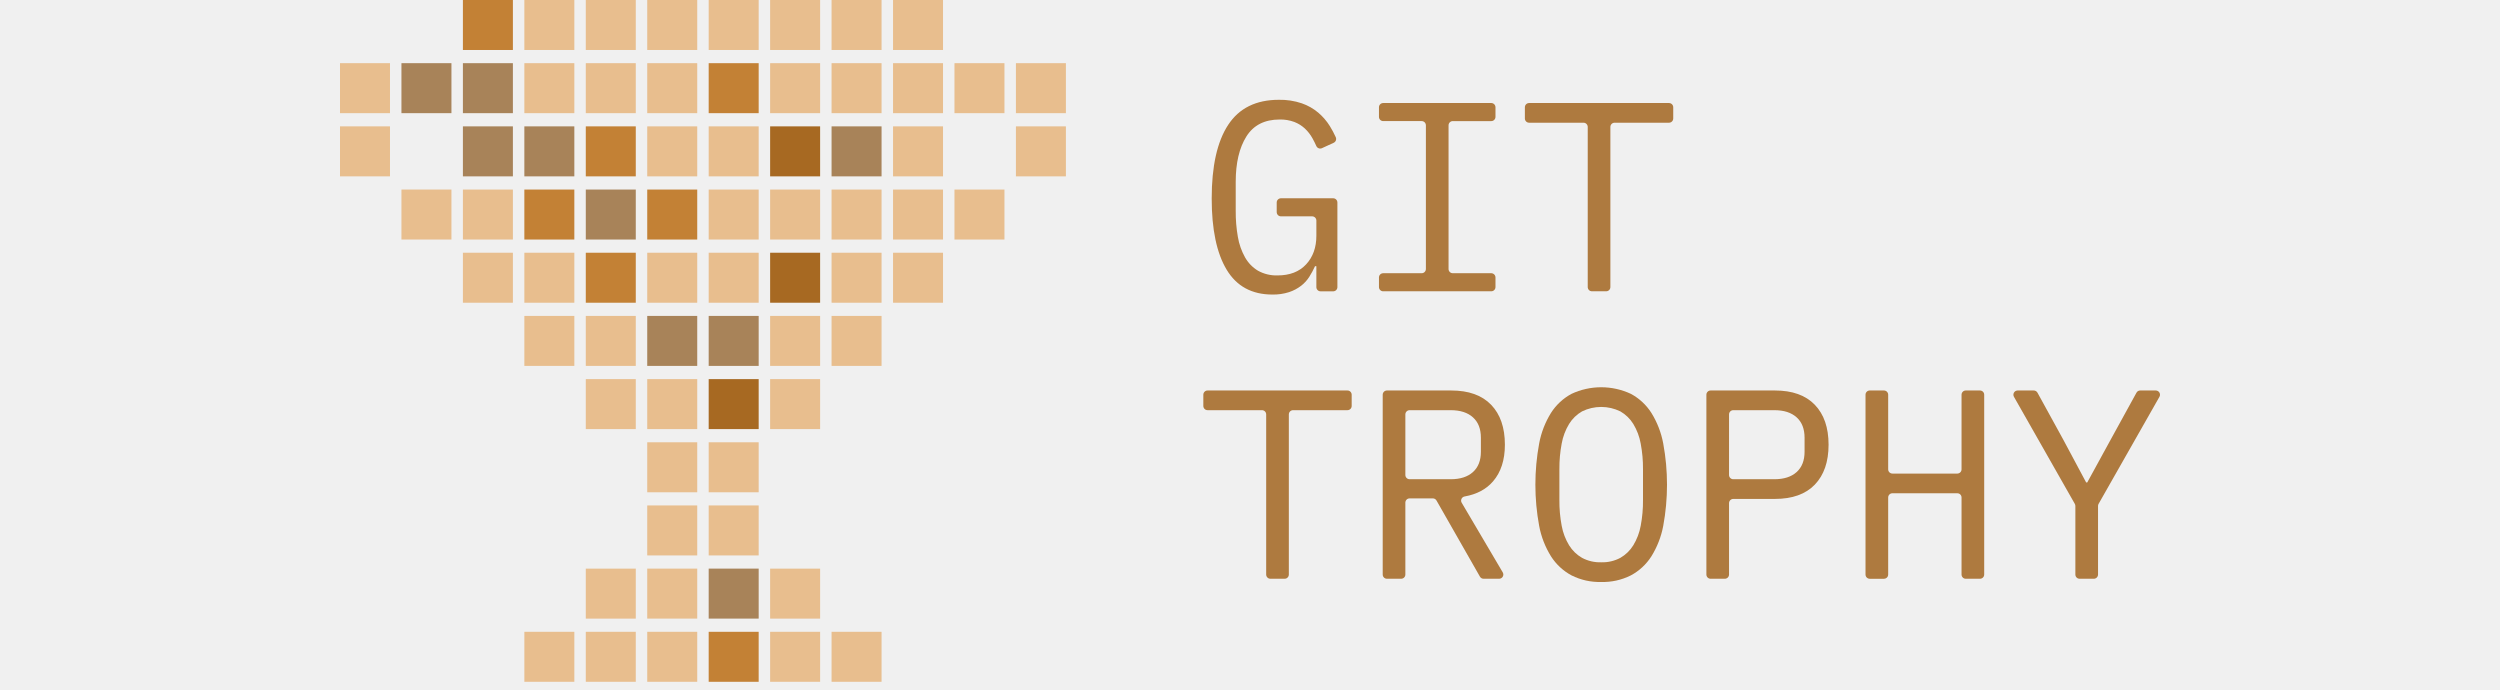
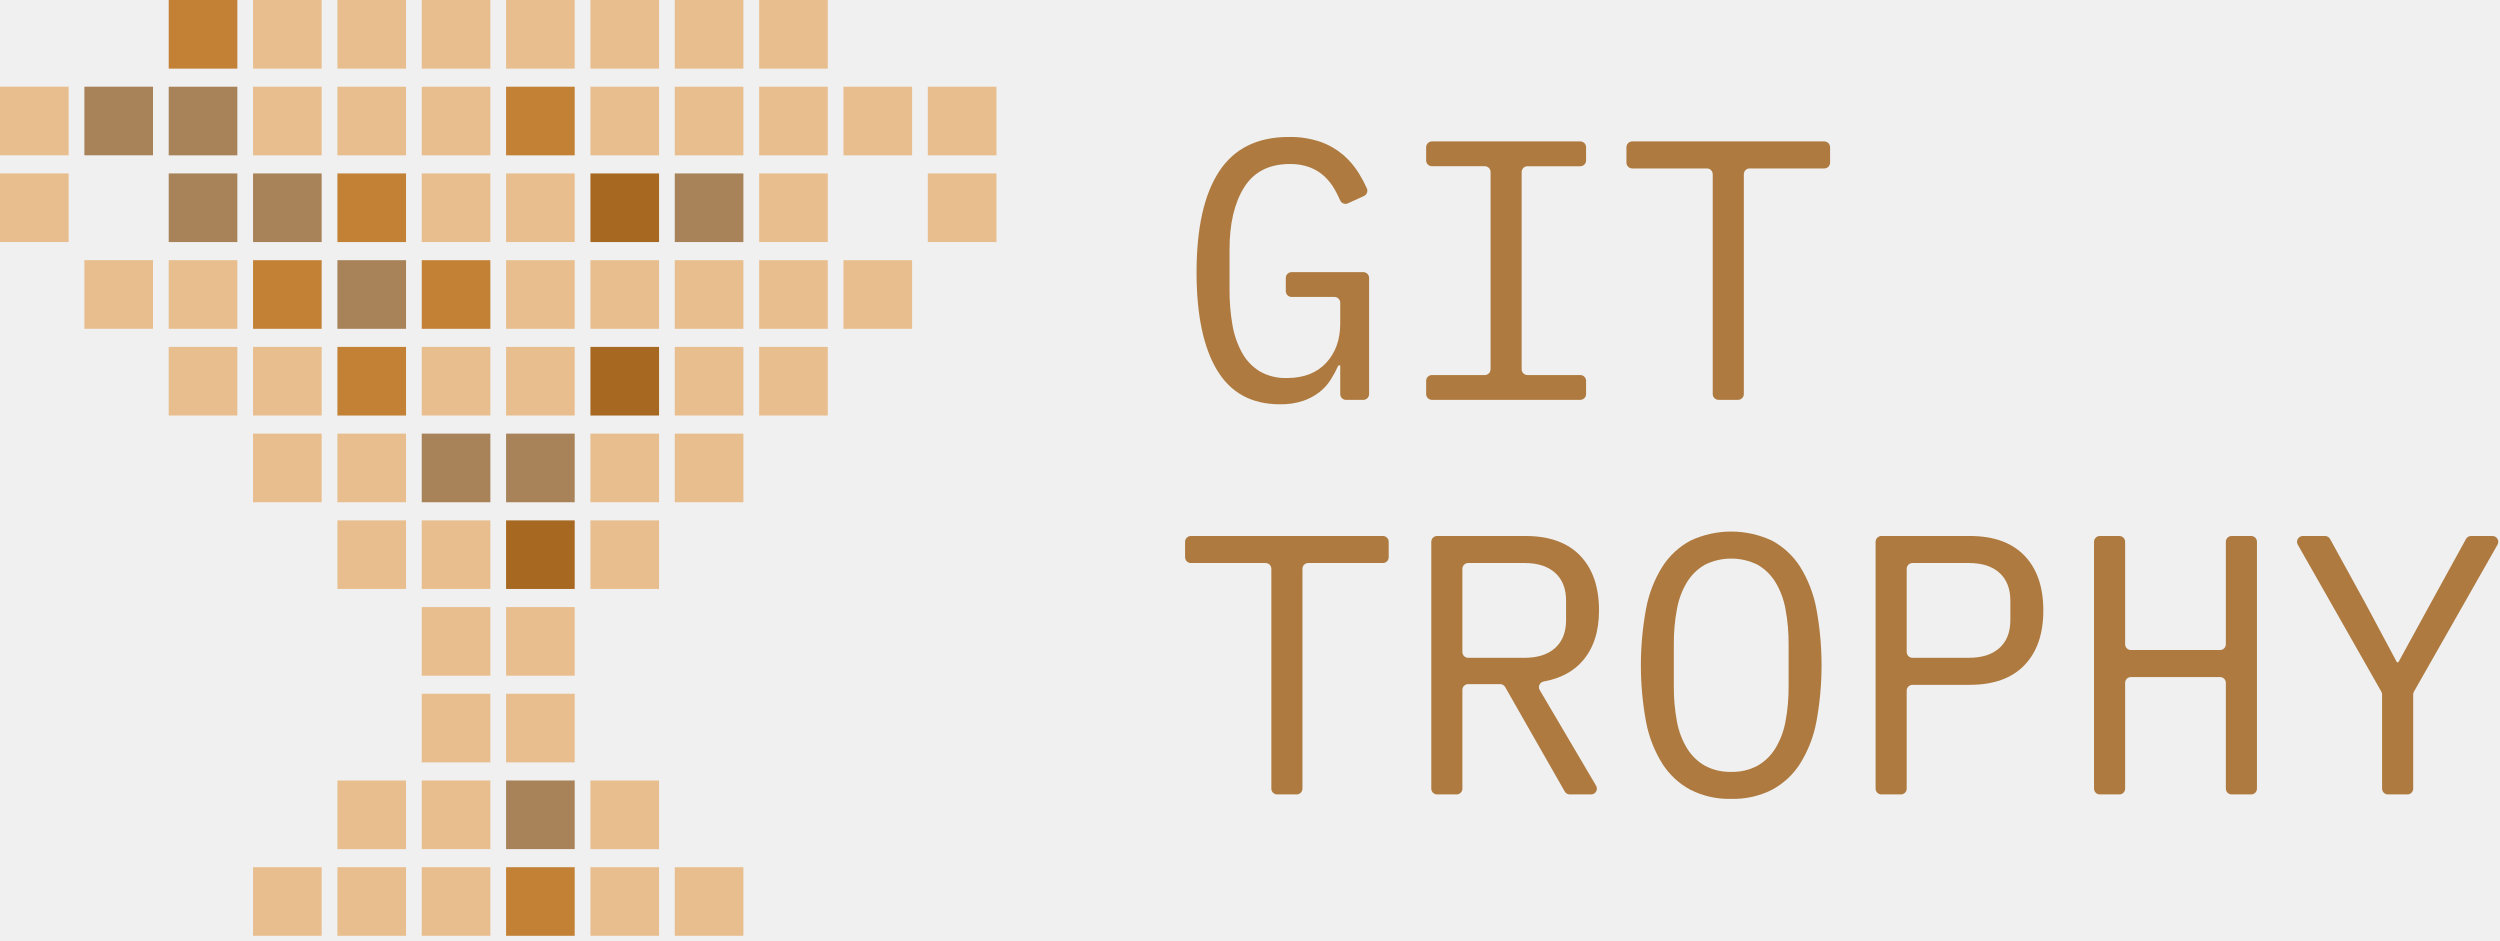
- <svg xmlns="http://www.w3.org/2000/svg" width="250" height="69" viewBox="0 0 250 69" fill="none">
-   <g clip-path="url(#clip0_1007_834)">
-     <path d="M57.434 25.273H52.435V30.273H57.434V25.273Z" fill="#E8BE8E" />
-     <path d="M57.434 31.592H52.435V36.591H57.434V31.592Z" fill="#E8BE8E" />
-     <path d="M63.578 25.273H58.579V30.273H63.578V25.273Z" fill="#C38135" />
-     <path d="M69.723 25.273H64.724V30.273H69.723V25.273Z" fill="#E8BE8E" />
-     <path d="M75.867 25.273H70.868V30.273H75.867V25.273Z" fill="#E8BE8E" />
-     <path d="M82.012 25.273H77.013V30.273H82.012V25.273Z" fill="#A76922" />
-     <path d="M88.156 25.273H83.157V30.273H88.156V25.273Z" fill="#E8BE8E" />
-     <path d="M88.156 31.592H83.157V36.591H88.156V31.592Z" fill="#E8BE8E" />
-     <path d="M57.434 18.955H52.435V23.954H57.434V18.955Z" fill="#C38135" />
-     <path d="M63.578 18.955H58.579V23.954H63.578V18.955Z" fill="#A88359" />
-     <path d="M69.723 18.955H64.724V23.954H69.723V18.955Z" fill="#C38135" />
-     <path d="M75.867 18.955H70.868V23.954H75.867V18.955Z" fill="#E8BE8E" />
-     <path d="M82.012 18.955H77.013V23.954H82.012V18.955Z" fill="#E8BE8E" />
-     <path d="M88.156 18.955H83.157V23.954H88.156V18.955Z" fill="#E8BE8E" />
-     <path d="M57.434 12.637H52.435V17.636H57.434V12.637Z" fill="#A88359" />
-     <path d="M63.578 12.637H58.579V17.636H63.578V12.637Z" fill="#C38135" />
-     <path d="M69.723 12.637H64.724V17.636H69.723V12.637Z" fill="#E8BE8E" />
-     <path d="M75.867 12.637H70.868V17.636H75.867V12.637Z" fill="#E8BE8E" />
-     <path d="M82.012 12.637H77.013V17.636H82.012V12.637Z" fill="#A76922" />
-     <path d="M88.156 12.637H83.157V17.636H88.156V12.637Z" fill="#A88359" />
-     <path d="M57.434 6.318H52.435V11.317H57.434V6.318Z" fill="#E8BE8E" />
-     <path d="M51.289 25.273H46.29V30.273H51.289V25.273Z" fill="#E8BE8E" />
-     <path d="M51.289 18.955H46.29V23.954H51.289V18.955Z" fill="#E8BE8E" />
-     <path d="M51.289 12.637H46.29V17.636H51.289V12.637Z" fill="#A88359" />
-     <path d="M51.289 6.318H46.29V11.317H51.289V6.318Z" fill="#A88359" />
-     <path d="M94.302 25.273H89.303V30.273H94.302V25.273Z" fill="#E8BE8E" />
-     <path d="M94.302 18.955H89.303V23.954H94.302V18.955Z" fill="#E8BE8E" />
-     <path d="M94.302 12.637H89.303V17.636H94.302V12.637Z" fill="#E8BE8E" />
-     <path d="M94.302 6.318H89.303V11.317H94.302V6.318Z" fill="#E8BE8E" />
-     <path d="M100.446 18.955H95.447V23.954H100.446V18.955Z" fill="#E8BE8E" />
-     <path d="M100.446 6.318H95.447V11.317H100.446V6.318Z" fill="#E8BE8E" />
-     <path d="M106.591 12.637H101.592V17.636H106.591V12.637Z" fill="#E8BE8E" />
-     <path d="M106.591 6.318H101.592V11.317H106.591V6.318Z" fill="#E8BE8E" />
-     <path d="M40.145 11.316H45.145V6.317L40.145 6.317V11.316Z" fill="#A88359" />
-     <path d="M40.145 23.953H45.145V18.954H40.145V23.953Z" fill="#E8BE8E" />
-     <path d="M34 11.316H38.999V6.317L34 6.317V11.316Z" fill="#E8BE8E" />
-     <path d="M34 17.635H38.999V12.636H34V17.635Z" fill="#E8BE8E" />
-     <path d="M63.578 6.318H58.579V11.317H63.578V6.318Z" fill="#E8BE8E" />
-     <path d="M69.723 6.318H64.724V11.317H69.723V6.318Z" fill="#E8BE8E" />
-     <path d="M75.867 6.318H70.868V11.317H75.867V6.318Z" fill="#C38135" />
-     <path d="M82.012 6.318H77.013V11.317H82.012V6.318Z" fill="#E8BE8E" />
-     <path d="M88.156 6.318H83.157V11.317H88.156V6.318Z" fill="#E8BE8E" />
-     <path d="M57.434 0H52.435V4.999H57.434V0Z" fill="#E8BE8E" />
-     <path d="M51.289 0H46.29V4.999H51.289V0Z" fill="#C38135" />
-     <path d="M94.302 0H89.303V4.999H94.302V0Z" fill="#E8BE8E" />
-     <path d="M63.578 0H58.579V4.999H63.578V0Z" fill="#E8BE8E" />
-     <path d="M69.723 0H64.724V4.999H69.723V0Z" fill="#E8BE8E" />
-     <path d="M75.867 0H70.868V4.999H75.867V0Z" fill="#E8BE8E" />
-     <path d="M82.012 0H77.013V4.999H82.012V0Z" fill="#E8BE8E" />
-     <path d="M88.156 0H83.157V4.999H88.156V0Z" fill="#E8BE8E" />
-     <path d="M63.578 31.592H58.579V36.591H63.578V31.592Z" fill="#E8BE8E" />
-     <path d="M69.723 31.592H64.724V36.591H69.723V31.592Z" fill="#A88359" />
-     <path d="M75.867 31.592H70.868V36.591H75.867V31.592Z" fill="#A88359" />
-     <path d="M82.012 31.592H77.013V36.591H82.012V31.592Z" fill="#E8BE8E" />
-     <path d="M63.578 37.91H58.579V42.909H63.578V37.91Z" fill="#E8BE8E" />
-     <path d="M69.723 37.91H64.724V42.909H69.723V37.91Z" fill="#E8BE8E" />
-     <path d="M75.867 37.91H70.868V42.909H75.867V37.91Z" fill="#A76922" />
-     <path d="M69.723 44.228H64.724V49.228H69.723V44.228Z" fill="#E8BE8E" />
-     <path d="M75.867 44.228H70.868V49.228H75.867V44.228Z" fill="#E8BE8E" />
-     <path d="M69.723 50.543H64.724V55.542H69.723V50.543Z" fill="#E8BE8E" />
-     <path d="M75.867 50.543H70.868V55.542H75.867V50.543Z" fill="#E8BE8E" />
-     <path d="M63.578 56.863H58.579V61.862H63.578V56.863Z" fill="#E8BE8E" />
-     <path d="M82.012 56.863H77.013V61.862H82.012V56.863Z" fill="#E8BE8E" />
-     <path d="M69.723 56.861H64.724V61.86H69.723V56.861Z" fill="#E8BE8E" />
-     <path d="M75.867 56.861H70.868V61.86H75.867V56.861Z" fill="#A88359" />
-     <path d="M63.578 63.18H58.579V68.179H63.578V63.18Z" fill="#E8BE8E" />
-     <path d="M57.434 63.18H52.435V68.179H57.434V63.18Z" fill="#E8BE8E" />
-     <path d="M82.012 63.18H77.013V68.179H82.012V63.18Z" fill="#E8BE8E" />
-     <path d="M88.156 63.18H83.157V68.179H88.156V63.18Z" fill="#E8BE8E" />
-     <path d="M69.723 63.178H64.724V68.177H69.723V63.178Z" fill="#E8BE8E" />
-     <path d="M75.867 63.178H70.868V68.177H75.867V63.178Z" fill="#C38135" />
-     <path d="M82.012 37.91H77.013V42.909H82.012V37.91Z" fill="#E8BE8E" />
-     <path d="M131.636 26.622H131.5C131.337 26.986 131.147 27.337 130.934 27.674C130.714 28.021 130.436 28.327 130.111 28.578C129.749 28.855 129.343 29.069 128.911 29.212C128.371 29.385 127.806 29.467 127.239 29.455C125.189 29.455 123.665 28.628 122.667 26.973C121.669 25.319 121.17 22.945 121.17 19.852C121.17 16.615 121.718 14.161 122.816 12.488C123.913 10.816 125.603 9.98 127.887 9.98C128.665 9.964 129.441 10.082 130.179 10.331C130.785 10.541 131.348 10.861 131.838 11.275C132.286 11.659 132.673 12.109 132.985 12.611C133.205 12.966 133.403 13.336 133.575 13.718C133.622 13.82 133.626 13.937 133.587 14.042C133.548 14.147 133.468 14.233 133.366 14.28L132.194 14.817C132.144 14.84 132.089 14.853 132.033 14.855C131.978 14.857 131.922 14.848 131.87 14.828C131.818 14.808 131.77 14.778 131.73 14.74C131.689 14.702 131.657 14.656 131.634 14.605C131.514 14.335 131.385 14.075 131.245 13.825C131.044 13.465 130.79 13.137 130.49 12.854C130.18 12.568 129.819 12.343 129.425 12.193C128.959 12.022 128.465 11.94 127.968 11.951C126.458 11.951 125.348 12.517 124.637 13.65C123.927 14.783 123.572 16.293 123.572 18.181V21.095C123.565 21.967 123.637 22.838 123.788 23.697C123.908 24.412 124.15 25.101 124.503 25.734C124.811 26.284 125.257 26.745 125.797 27.07C126.394 27.401 127.07 27.564 127.753 27.542C128.976 27.542 129.929 27.173 130.612 26.436C131.295 25.699 131.637 24.745 131.637 23.577V22.057C131.637 21.945 131.592 21.838 131.513 21.758C131.434 21.679 131.327 21.635 131.215 21.635H128.094C127.982 21.635 127.874 21.59 127.795 21.511C127.716 21.432 127.671 21.324 127.671 21.212V20.25C127.671 20.138 127.716 20.03 127.795 19.951C127.874 19.872 127.982 19.828 128.094 19.828H133.318C133.43 19.828 133.537 19.872 133.616 19.951C133.695 20.03 133.74 20.138 133.74 20.25V28.711C133.74 28.766 133.729 28.821 133.708 28.872C133.687 28.924 133.656 28.97 133.616 29.01C133.577 29.049 133.531 29.08 133.479 29.101C133.428 29.122 133.373 29.133 133.318 29.133H132.059C131.947 29.133 131.839 29.089 131.76 29.01C131.681 28.93 131.636 28.823 131.636 28.711L131.636 26.622Z" fill="#AE7A3F" />
-     <path d="M137.896 28.707V27.745C137.896 27.633 137.94 27.525 138.019 27.446C138.098 27.367 138.206 27.322 138.318 27.322H142.166C142.222 27.322 142.277 27.311 142.328 27.29C142.379 27.269 142.426 27.238 142.465 27.198C142.504 27.159 142.536 27.113 142.557 27.061C142.578 27.01 142.589 26.955 142.589 26.899V12.532C142.589 12.42 142.544 12.312 142.465 12.233C142.386 12.154 142.278 12.109 142.166 12.109H138.319C138.207 12.109 138.099 12.065 138.02 11.986C137.941 11.906 137.896 11.799 137.896 11.687V10.725C137.896 10.613 137.941 10.506 138.02 10.427C138.099 10.347 138.207 10.303 138.319 10.303H149.126C149.238 10.303 149.345 10.347 149.424 10.427C149.504 10.506 149.548 10.613 149.548 10.725V11.688C149.548 11.8 149.504 11.907 149.424 11.986C149.345 12.066 149.238 12.11 149.126 12.11H145.277C145.221 12.11 145.167 12.121 145.115 12.142C145.064 12.164 145.017 12.195 144.978 12.234C144.939 12.273 144.908 12.32 144.887 12.371C144.865 12.422 144.855 12.477 144.855 12.533V26.899C144.854 26.955 144.865 27.01 144.887 27.061C144.908 27.113 144.939 27.159 144.978 27.198C145.017 27.238 145.064 27.269 145.115 27.29C145.167 27.311 145.221 27.322 145.277 27.322H149.125C149.237 27.322 149.345 27.367 149.424 27.446C149.503 27.525 149.548 27.633 149.548 27.745V28.707C149.548 28.762 149.537 28.817 149.516 28.869C149.495 28.92 149.463 28.966 149.424 29.006C149.385 29.045 149.338 29.076 149.287 29.097C149.236 29.118 149.181 29.129 149.125 29.129H138.319C138.263 29.13 138.208 29.119 138.157 29.097C138.105 29.076 138.059 29.045 138.019 29.006C137.98 28.966 137.949 28.92 137.928 28.869C137.906 28.817 137.895 28.762 137.896 28.707Z" fill="#AE7A3F" />
-     <path d="M161.038 12.694V28.707C161.038 28.819 160.994 28.926 160.915 29.006C160.835 29.085 160.728 29.129 160.616 29.129H159.195C159.14 29.129 159.085 29.118 159.033 29.097C158.982 29.076 158.936 29.045 158.896 29.006C158.857 28.966 158.826 28.92 158.805 28.869C158.784 28.817 158.773 28.762 158.773 28.707V12.694C158.773 12.581 158.728 12.474 158.649 12.395C158.57 12.316 158.462 12.271 158.35 12.271H152.91C152.798 12.271 152.69 12.226 152.611 12.147C152.532 12.068 152.487 11.961 152.487 11.848V10.725C152.487 10.613 152.532 10.506 152.611 10.427C152.69 10.347 152.798 10.303 152.91 10.303H166.9C166.955 10.303 167.01 10.314 167.062 10.335C167.113 10.356 167.16 10.387 167.199 10.426C167.238 10.466 167.269 10.512 167.29 10.563C167.312 10.615 167.323 10.67 167.323 10.725V11.848C167.323 11.904 167.312 11.959 167.29 12.01C167.269 12.061 167.238 12.108 167.199 12.147C167.16 12.186 167.113 12.217 167.062 12.239C167.01 12.26 166.955 12.271 166.9 12.271H161.459C161.348 12.271 161.24 12.316 161.161 12.395C161.083 12.474 161.038 12.582 161.038 12.694Z" fill="#AE7A3F" />
-     <path d="M128.884 41.44V57.454C128.884 57.509 128.873 57.564 128.852 57.615C128.831 57.667 128.8 57.713 128.76 57.752C128.721 57.792 128.675 57.823 128.623 57.844C128.572 57.865 128.517 57.876 128.462 57.876H127.041C126.929 57.876 126.821 57.832 126.742 57.752C126.663 57.673 126.618 57.566 126.618 57.454V41.44C126.618 41.328 126.574 41.221 126.495 41.142C126.415 41.062 126.308 41.018 126.196 41.018H120.755C120.643 41.018 120.536 40.973 120.457 40.894C120.378 40.815 120.333 40.707 120.333 40.595V39.471C120.333 39.359 120.378 39.252 120.457 39.173C120.536 39.093 120.643 39.049 120.755 39.049H134.746C134.858 39.049 134.965 39.093 135.044 39.173C135.124 39.252 135.168 39.359 135.168 39.471V40.595C135.168 40.707 135.124 40.815 135.044 40.894C134.965 40.973 134.858 41.018 134.746 41.018H129.305C129.193 41.018 129.086 41.063 129.007 41.142C128.928 41.221 128.884 41.328 128.884 41.44Z" fill="#AE7A3F" />
-     <path d="M140.114 57.876H138.693C138.581 57.876 138.474 57.832 138.394 57.752C138.315 57.673 138.271 57.566 138.271 57.454V39.471C138.271 39.416 138.281 39.361 138.303 39.31C138.324 39.258 138.355 39.212 138.394 39.172C138.434 39.133 138.48 39.102 138.531 39.081C138.583 39.06 138.638 39.049 138.693 39.049H145.121C146.865 39.049 148.196 39.525 149.113 40.478C150.031 41.431 150.489 42.762 150.489 44.471C150.489 45.999 150.093 47.222 149.302 48.139C148.621 48.928 147.675 49.431 146.462 49.647C146.395 49.658 146.332 49.685 146.278 49.726C146.224 49.767 146.18 49.82 146.151 49.882C146.122 49.943 146.109 50.011 146.111 50.078C146.114 50.146 146.134 50.212 146.168 50.271L150.275 57.239C150.313 57.303 150.333 57.376 150.334 57.451C150.334 57.525 150.315 57.599 150.278 57.663C150.241 57.728 150.188 57.782 150.123 57.819C150.059 57.856 149.986 57.876 149.911 57.876H148.361C148.286 57.876 148.213 57.857 148.148 57.819C148.083 57.782 148.03 57.728 147.993 57.663L143.65 50.052C143.613 49.987 143.56 49.933 143.496 49.896C143.431 49.858 143.358 49.839 143.284 49.839H140.959C140.904 49.839 140.849 49.849 140.797 49.871C140.746 49.892 140.699 49.923 140.66 49.962C140.621 50.002 140.59 50.048 140.569 50.099C140.547 50.151 140.536 50.206 140.536 50.261V57.454C140.536 57.566 140.492 57.673 140.413 57.753C140.333 57.832 140.226 57.876 140.114 57.876ZM145.068 47.923C146.021 47.923 146.763 47.685 147.293 47.208C147.824 46.732 148.089 46.053 148.089 45.172V43.769C148.089 42.888 147.824 42.209 147.293 41.733C146.763 41.256 146.021 41.018 145.068 41.018H140.959C140.904 41.018 140.849 41.029 140.797 41.05C140.746 41.071 140.699 41.102 140.66 41.142C140.621 41.181 140.59 41.227 140.569 41.279C140.547 41.33 140.536 41.385 140.536 41.44V47.5C140.536 47.612 140.581 47.72 140.66 47.799C140.739 47.879 140.847 47.923 140.959 47.923H145.068Z" fill="#AE7A3F" />
-     <path d="M160.12 58.199C159.091 58.227 158.072 58 157.152 57.538C156.317 57.091 155.612 56.436 155.102 55.637C154.521 54.703 154.118 53.67 153.916 52.589C153.412 49.865 153.412 47.072 153.916 44.349C154.117 43.263 154.519 42.225 155.102 41.287C155.612 40.488 156.317 39.833 157.152 39.385C158.081 38.95 159.094 38.725 160.12 38.725C161.145 38.725 162.158 38.95 163.087 39.385C163.922 39.833 164.627 40.488 165.137 41.287C165.719 42.225 166.122 43.263 166.323 44.349C166.827 47.072 166.827 49.865 166.323 52.589C166.12 53.67 165.718 54.703 165.137 55.637C164.627 56.436 163.922 57.091 163.087 57.538C162.167 58 161.148 58.227 160.12 58.199ZM160.12 56.23C160.786 56.251 161.446 56.098 162.035 55.785C162.564 55.481 163.009 55.05 163.329 54.531C163.694 53.93 163.946 53.267 164.071 52.575C164.232 51.726 164.308 50.864 164.3 50V46.925C164.307 46.065 164.23 45.207 164.071 44.362C163.947 43.666 163.696 42.998 163.329 42.393C163.009 41.874 162.564 41.443 162.035 41.139C161.439 40.846 160.783 40.694 160.119 40.694C159.455 40.694 158.8 40.846 158.204 41.139C157.675 41.443 157.23 41.874 156.91 42.393C156.543 42.998 156.291 43.666 156.168 44.362C156.008 45.207 155.932 46.065 155.939 46.925V50C155.931 50.863 156.007 51.726 156.168 52.575C156.293 53.267 156.544 53.929 156.91 54.53C157.23 55.049 157.675 55.48 158.204 55.784C158.793 56.098 159.453 56.251 160.12 56.23V56.23Z" fill="#AE7A3F" />
-     <path d="M170.639 57.454V39.471C170.639 39.359 170.683 39.252 170.762 39.173C170.842 39.093 170.949 39.049 171.061 39.049H177.489C179.233 39.049 180.564 39.525 181.481 40.478C182.399 41.431 182.857 42.762 182.857 44.471C182.857 46.179 182.398 47.51 181.481 48.463C180.564 49.416 179.233 49.892 177.489 49.892H173.326C173.214 49.892 173.107 49.937 173.028 50.016C172.948 50.095 172.904 50.203 172.904 50.315V57.454C172.904 57.566 172.859 57.673 172.78 57.752C172.701 57.832 172.593 57.876 172.481 57.876H171.061C170.949 57.876 170.841 57.831 170.762 57.752C170.683 57.673 170.639 57.566 170.639 57.454ZM172.904 47.5C172.904 47.556 172.915 47.611 172.936 47.662C172.957 47.713 172.988 47.76 173.028 47.799C173.067 47.839 173.113 47.87 173.165 47.891C173.216 47.912 173.271 47.923 173.326 47.923H177.435C178.388 47.923 179.13 47.685 179.661 47.208C180.191 46.732 180.457 46.053 180.457 45.172V43.769C180.457 42.888 180.191 42.209 179.661 41.733C179.13 41.256 178.389 41.018 177.435 41.018H173.327C173.215 41.018 173.107 41.062 173.028 41.142C172.949 41.221 172.905 41.328 172.905 41.44L172.904 47.5Z" fill="#AE7A3F" />
-     <path d="M195.732 49.326H189.24C189.128 49.326 189.021 49.37 188.941 49.45C188.862 49.529 188.818 49.636 188.818 49.748V57.454C188.818 57.566 188.773 57.674 188.694 57.753C188.615 57.832 188.507 57.877 188.395 57.877H186.974C186.919 57.877 186.864 57.866 186.813 57.844C186.761 57.823 186.715 57.792 186.675 57.753C186.636 57.714 186.605 57.667 186.584 57.616C186.563 57.564 186.552 57.51 186.552 57.454V39.471C186.552 39.359 186.596 39.252 186.675 39.173C186.755 39.093 186.862 39.049 186.974 39.049H188.395C188.45 39.049 188.505 39.06 188.557 39.081C188.608 39.102 188.655 39.133 188.694 39.172C188.733 39.212 188.764 39.258 188.785 39.31C188.807 39.361 188.818 39.416 188.818 39.471V46.934C188.818 47.046 188.862 47.154 188.941 47.233C189.021 47.312 189.128 47.357 189.24 47.357H195.732C195.844 47.357 195.951 47.312 196.03 47.233C196.11 47.154 196.154 47.046 196.154 46.934V39.471C196.154 39.359 196.199 39.252 196.278 39.173C196.357 39.093 196.465 39.049 196.577 39.049H197.997C198.109 39.049 198.217 39.093 198.296 39.173C198.375 39.252 198.42 39.359 198.42 39.471V57.454C198.42 57.509 198.409 57.564 198.388 57.615C198.366 57.667 198.335 57.713 198.296 57.752C198.257 57.792 198.21 57.823 198.159 57.844C198.108 57.865 198.053 57.876 197.997 57.876H196.577C196.521 57.876 196.466 57.865 196.415 57.844C196.364 57.823 196.317 57.792 196.278 57.752C196.239 57.713 196.208 57.667 196.186 57.615C196.165 57.564 196.154 57.509 196.154 57.454V49.748C196.154 49.636 196.11 49.529 196.03 49.449C195.951 49.37 195.844 49.326 195.732 49.326Z" fill="#AE7A3F" />
-     <path d="M207.537 57.454V50.597C207.537 50.524 207.518 50.452 207.482 50.388L201.395 39.68C201.358 39.616 201.339 39.543 201.34 39.469C201.34 39.395 201.36 39.323 201.397 39.259C201.435 39.195 201.488 39.142 201.552 39.105C201.616 39.068 201.689 39.049 201.763 39.049H203.376C203.452 39.049 203.526 39.069 203.591 39.108C203.656 39.146 203.71 39.202 203.747 39.268L206.323 43.958L208.616 48.247H208.724L211.071 43.958L213.648 39.268C213.684 39.202 213.738 39.146 213.803 39.108C213.868 39.069 213.942 39.049 214.018 39.049H215.577C215.651 39.049 215.724 39.068 215.788 39.105C215.852 39.142 215.906 39.195 215.943 39.259C215.98 39.323 216 39.395 216 39.469C216.001 39.543 215.982 39.616 215.945 39.68L209.858 50.388C209.822 50.452 209.803 50.524 209.803 50.597V57.454C209.803 57.509 209.792 57.564 209.77 57.615C209.749 57.667 209.718 57.713 209.679 57.752C209.64 57.792 209.593 57.823 209.542 57.844C209.491 57.865 209.436 57.876 209.38 57.876H207.96C207.905 57.876 207.85 57.865 207.798 57.844C207.747 57.823 207.7 57.792 207.661 57.753C207.622 57.714 207.59 57.667 207.569 57.616C207.548 57.564 207.537 57.509 207.537 57.454Z" fill="#AE7A3F" />
+ <svg xmlns="http://www.w3.org/2000/svg" width="109" height="41" viewBox="0 0 109 41" fill="none">
+   <g clip-path="url(#clip0_1095_1858)">
+     <path d="M14.025 15.125H11.033V18.117H14.025V15.125Z" fill="#E8BE8E" />
+     <path d="M14.025 18.906H11.033V21.898H14.025V18.906Z" fill="#E8BE8E" />
+     <path d="M17.703 15.125H14.711V18.117H17.703V15.125Z" fill="#C38135" />
+     <path d="M21.38 15.125H18.388V18.117H21.38V15.125Z" fill="#E8BE8E" />
+     <path d="M25.057 15.125H22.065V18.117H25.057V15.125Z" fill="#E8BE8E" />
+     <path d="M28.735 15.125H25.743V18.117H28.735V15.125Z" fill="#A76922" />
+     <path d="M32.412 15.125H29.42V18.117H32.412V15.125Z" fill="#E8BE8E" />
+     <path d="M32.412 18.906H29.42V21.898H32.412V18.906Z" fill="#E8BE8E" />
+     <path d="M14.025 11.344H11.033V14.336H14.025V11.344Z" fill="#C38135" />
+     <path d="M17.703 11.344H14.711V14.336H17.703V11.344Z" fill="#A88359" />
+     <path d="M21.38 11.344H18.388V14.336H21.38V11.344Z" fill="#C38135" />
+     <path d="M25.057 11.344H22.065V14.336H25.057V11.344Z" fill="#E8BE8E" />
+     <path d="M28.735 11.344H25.743V14.336H28.735V11.344Z" fill="#E8BE8E" />
+     <path d="M32.412 11.344H29.42V14.336H32.412V11.344Z" fill="#E8BE8E" />
+     <path d="M14.025 7.562H11.033V10.554H14.025V7.562Z" fill="#A88359" />
+     <path d="M17.703 7.562H14.711V10.554H17.703V7.562Z" fill="#C38135" />
+     <path d="M21.38 7.562H18.388V10.554H21.38V7.562Z" fill="#E8BE8E" />
+     <path d="M25.057 7.562H22.065V10.554H25.057V7.562Z" fill="#E8BE8E" />
+     <path d="M28.735 7.562H25.743V10.554H28.735V7.562Z" fill="#A76922" />
+     <path d="M32.412 7.562H29.42V10.554H32.412V7.562Z" fill="#A88359" />
+     <path d="M14.025 3.781H11.033V6.773H14.025V3.781Z" fill="#E8BE8E" />
+     <path d="M10.348 15.125H7.356V18.117H10.348V15.125Z" fill="#E8BE8E" />
+     <path d="M10.348 11.344H7.356V14.336H10.348V11.344Z" fill="#E8BE8E" />
+     <path d="M10.348 7.562H7.356V10.554H10.348V7.562Z" fill="#A88359" />
+     <path d="M10.348 3.781H7.356V6.773H10.348V3.781Z" fill="#A88359" />
+     <path d="M36.09 15.125H33.099V18.117H36.09V15.125Z" fill="#E8BE8E" />
+     <path d="M36.09 11.344H33.099V14.336H36.09V11.344Z" fill="#E8BE8E" />
+     <path d="M36.09 7.562H33.099V10.554H36.09V7.562Z" fill="#E8BE8E" />
+     <path d="M36.09 3.781H33.099V6.773H36.09V3.781Z" fill="#E8BE8E" />
+     <path d="M39.767 11.344H36.775V14.336H39.767V11.344Z" fill="#E8BE8E" />
+     <path d="M39.767 3.781H36.775V6.773H39.767V3.781Z" fill="#E8BE8E" />
+     <path d="M43.445 7.562H40.453V10.554H43.445V7.562Z" fill="#E8BE8E" />
+     <path d="M43.445 3.781H40.453V6.773H43.445V3.781Z" fill="#E8BE8E" />
+     <path d="M3.679 6.771H6.671V3.78L3.679 3.78L3.679 6.771Z" fill="#A88359" />
+     <path d="M3.679 14.334H6.671V11.342H3.679L3.679 14.334Z" fill="#E8BE8E" />
+     <path d="M0 6.771H2.992L2.992 3.78L0 3.78L0 6.771Z" fill="#E8BE8E" />
+     <path d="M0 10.553H2.992L2.992 7.561H0L0 10.553Z" fill="#E8BE8E" />
+     <path d="M17.703 3.781H14.711V6.773H17.703V3.781Z" fill="#E8BE8E" />
+     <path d="M21.38 3.781H18.388V6.773H21.38V3.781Z" fill="#E8BE8E" />
+     <path d="M25.057 3.781H22.065V6.773H25.057V3.781Z" fill="#C38135" />
+     <path d="M28.735 3.781H25.743V6.773H28.735V3.781Z" fill="#E8BE8E" />
+     <path d="M32.412 3.781H29.42V6.773H32.412V3.781Z" fill="#E8BE8E" />
+     <path d="M14.025 0H11.033V2.992H14.025V0Z" fill="#E8BE8E" />
+     <path d="M10.348 0H7.356V2.992H10.348V0Z" fill="#C38135" />
+     <path d="M36.09 0H33.099V2.992H36.09V0Z" fill="#E8BE8E" />
+     <path d="M17.703 0H14.711V2.992H17.703V0Z" fill="#E8BE8E" />
+     <path d="M21.38 0H18.388V2.992H21.38V0Z" fill="#E8BE8E" />
+     <path d="M25.057 0H22.065V2.992H25.057V0Z" fill="#E8BE8E" />
+     <path d="M28.735 0H25.743V2.992H28.735V0Z" fill="#E8BE8E" />
+     <path d="M32.412 0H29.42V2.992H32.412V0Z" fill="#E8BE8E" />
+     <path d="M17.703 18.906H14.711V21.898H17.703V18.906Z" fill="#E8BE8E" />
+     <path d="M21.38 18.906H18.388V21.898H21.38V18.906Z" fill="#A88359" />
+     <path d="M25.057 18.906H22.065V21.898H25.057V18.906Z" fill="#A88359" />
+     <path d="M28.735 18.906H25.743V21.898H28.735V18.906Z" fill="#E8BE8E" />
+     <path d="M17.703 22.688H14.711V25.679H17.703V22.688Z" fill="#E8BE8E" />
+     <path d="M21.38 22.688H18.388V25.679H21.38V22.688Z" fill="#E8BE8E" />
+     <path d="M25.057 22.688H22.065V25.679H25.057V22.688Z" fill="#A76922" />
+     <path d="M21.38 26.469H18.388V29.461H21.38V26.469Z" fill="#E8BE8E" />
+     <path d="M25.057 26.469H22.065V29.461H25.057V26.469Z" fill="#E8BE8E" />
+     <path d="M21.38 30.248H18.388V33.24H21.38V30.248Z" fill="#E8BE8E" />
+     <path d="M25.057 30.248H22.065V33.24H25.057V30.248Z" fill="#E8BE8E" />
+     <path d="M17.703 34.031H14.711V37.023H17.703V34.031Z" fill="#E8BE8E" />
+     <path d="M28.735 34.031H25.743V37.023H28.735V34.031Z" fill="#E8BE8E" />
+     <path d="M21.38 34.029H18.388V37.021H21.38V34.029Z" fill="#E8BE8E" />
+     <path d="M25.057 34.029H22.065V37.021H25.057V34.029Z" fill="#A88359" />
+     <path d="M17.703 37.81H14.711V40.802H17.703V37.81Z" fill="#E8BE8E" />
+     <path d="M14.025 37.81H11.033V40.802H14.025V37.81Z" fill="#E8BE8E" />
+     <path d="M28.735 37.81H25.743V40.802H28.735V37.81Z" fill="#E8BE8E" />
+     <path d="M32.412 37.81H29.42V40.802H32.412V37.81Z" fill="#E8BE8E" />
+     <path d="M21.38 37.81H18.388V40.802H21.38V37.81Z" fill="#E8BE8E" />
+     <path d="M25.057 37.81H22.065V40.802H25.057V37.81Z" fill="#C38135" />
+     <path d="M28.735 22.688H25.743V25.679H28.735V22.688Z" fill="#E8BE8E" />
+     <path d="M58.434 15.932H58.353C58.255 16.149 58.141 16.36 58.014 16.561C57.882 16.769 57.715 16.952 57.521 17.102C57.304 17.268 57.062 17.396 56.803 17.482C56.48 17.585 56.141 17.634 55.802 17.627C54.575 17.627 53.663 17.132 53.066 16.142C52.469 15.152 52.17 13.731 52.17 11.88C52.17 9.943 52.498 8.474 53.155 7.473C53.812 6.472 54.823 5.972 56.19 5.972C56.656 5.962 57.12 6.033 57.562 6.181C57.925 6.307 58.261 6.499 58.555 6.746C58.823 6.976 59.054 7.246 59.241 7.546C59.373 7.759 59.491 7.98 59.594 8.209C59.622 8.27 59.625 8.34 59.601 8.403C59.578 8.466 59.53 8.517 59.469 8.545L58.768 8.866C58.738 8.88 58.705 8.888 58.672 8.889C58.638 8.89 58.605 8.885 58.574 8.873C58.543 8.861 58.514 8.843 58.49 8.821C58.465 8.798 58.446 8.77 58.432 8.74C58.361 8.578 58.283 8.422 58.2 8.273C58.08 8.057 57.927 7.861 57.748 7.692C57.562 7.52 57.346 7.386 57.11 7.296C56.831 7.194 56.536 7.145 56.239 7.151C55.335 7.151 54.67 7.49 54.245 8.168C53.82 8.846 53.607 9.75 53.608 10.88V12.623C53.603 13.146 53.647 13.667 53.737 14.181C53.809 14.609 53.953 15.021 54.165 15.4C54.349 15.729 54.616 16.005 54.939 16.2C55.297 16.398 55.701 16.496 56.11 16.482C56.841 16.482 57.412 16.261 57.821 15.82C58.23 15.379 58.434 14.809 58.434 14.109V13.2C58.434 13.133 58.408 13.068 58.36 13.021C58.313 12.973 58.248 12.947 58.181 12.947H56.314C56.247 12.947 56.182 12.92 56.135 12.873C56.087 12.825 56.061 12.761 56.061 12.694V12.118C56.061 12.051 56.087 11.987 56.135 11.939C56.182 11.892 56.247 11.865 56.314 11.865H59.44C59.507 11.865 59.571 11.892 59.619 11.939C59.666 11.987 59.693 12.051 59.693 12.118V17.182C59.693 17.215 59.686 17.248 59.674 17.278C59.661 17.309 59.642 17.337 59.619 17.36C59.595 17.384 59.568 17.403 59.537 17.415C59.506 17.428 59.473 17.435 59.44 17.435H58.687C58.62 17.435 58.555 17.408 58.508 17.36C58.461 17.313 58.434 17.249 58.434 17.182L58.434 15.932Z" fill="#AE7A3F" />
+     <path d="M62.18 17.18V16.605C62.18 16.538 62.206 16.473 62.254 16.426C62.301 16.378 62.365 16.352 62.432 16.352H64.736C64.769 16.352 64.802 16.345 64.832 16.333C64.863 16.32 64.891 16.301 64.915 16.278C64.938 16.254 64.957 16.226 64.969 16.196C64.982 16.165 64.989 16.132 64.989 16.099V7.5C64.989 7.433 64.962 7.369 64.915 7.321C64.867 7.274 64.803 7.247 64.736 7.247H62.433C62.366 7.247 62.301 7.221 62.254 7.173C62.207 7.126 62.18 7.061 62.18 6.994V6.419C62.18 6.352 62.207 6.287 62.254 6.24C62.301 6.193 62.366 6.166 62.433 6.166H68.901C68.968 6.166 69.032 6.193 69.08 6.24C69.127 6.288 69.153 6.352 69.153 6.419V6.995C69.153 7.062 69.127 7.126 69.079 7.174C69.032 7.221 68.968 7.248 68.901 7.248H66.597C66.564 7.248 66.531 7.254 66.501 7.267C66.47 7.28 66.442 7.298 66.419 7.322C66.395 7.345 66.376 7.373 66.364 7.404C66.351 7.434 66.344 7.467 66.344 7.501V16.099C66.344 16.132 66.351 16.165 66.364 16.196C66.376 16.226 66.395 16.254 66.418 16.278C66.442 16.301 66.47 16.32 66.501 16.333C66.531 16.345 66.564 16.352 66.597 16.352H68.901C68.968 16.352 69.032 16.378 69.079 16.426C69.127 16.473 69.153 16.538 69.153 16.605V17.18C69.153 17.214 69.147 17.247 69.134 17.277C69.121 17.308 69.103 17.336 69.079 17.359C69.056 17.383 69.028 17.401 68.997 17.414C68.967 17.427 68.934 17.433 68.901 17.433H62.433C62.4 17.433 62.367 17.427 62.336 17.414C62.305 17.402 62.277 17.383 62.254 17.36C62.23 17.336 62.212 17.308 62.199 17.277C62.186 17.247 62.18 17.214 62.18 17.18Z" fill="#AE7A3F" />
+     <path d="M76.031 7.597V17.18C76.031 17.248 76.004 17.312 75.957 17.359C75.909 17.407 75.845 17.433 75.778 17.433H74.928C74.894 17.433 74.862 17.427 74.831 17.414C74.8 17.401 74.772 17.383 74.749 17.359C74.725 17.336 74.707 17.308 74.694 17.277C74.681 17.247 74.675 17.214 74.675 17.18V7.597C74.675 7.53 74.648 7.465 74.601 7.418C74.553 7.371 74.489 7.344 74.422 7.344H71.166C71.099 7.344 71.035 7.317 70.987 7.27C70.94 7.223 70.913 7.158 70.913 7.091V6.419C70.913 6.352 70.94 6.287 70.987 6.24C71.035 6.193 71.099 6.166 71.166 6.166H79.539C79.572 6.166 79.605 6.173 79.636 6.185C79.666 6.198 79.694 6.217 79.718 6.24C79.741 6.264 79.76 6.291 79.772 6.322C79.785 6.353 79.792 6.386 79.792 6.419V7.091C79.792 7.124 79.785 7.157 79.772 7.188C79.76 7.218 79.741 7.246 79.718 7.27C79.694 7.293 79.666 7.312 79.636 7.325C79.605 7.337 79.572 7.344 79.539 7.344H76.283C76.216 7.344 76.152 7.371 76.104 7.418C76.057 7.466 76.031 7.53 76.031 7.597Z" fill="#AE7A3F" />
+     <path d="M56.787 24.8V34.384C56.787 34.417 56.78 34.45 56.767 34.481C56.755 34.512 56.736 34.539 56.713 34.563C56.689 34.586 56.661 34.605 56.631 34.618C56.6 34.63 56.567 34.637 56.534 34.637H55.684C55.617 34.637 55.552 34.61 55.505 34.563C55.457 34.516 55.431 34.451 55.431 34.384V24.8C55.431 24.733 55.404 24.669 55.357 24.622C55.309 24.574 55.245 24.548 55.178 24.548H51.922C51.855 24.548 51.79 24.521 51.743 24.474C51.696 24.426 51.669 24.362 51.669 24.295V23.622C51.669 23.555 51.696 23.491 51.743 23.443C51.79 23.396 51.855 23.369 51.922 23.369H60.295C60.362 23.369 60.426 23.396 60.474 23.443C60.521 23.491 60.547 23.555 60.547 23.622V24.295C60.547 24.362 60.521 24.426 60.474 24.474C60.426 24.521 60.362 24.548 60.295 24.548H57.039C56.972 24.548 56.908 24.575 56.86 24.622C56.813 24.669 56.787 24.733 56.787 24.8Z" fill="#AE7A3F" />
+     <path d="M63.508 34.637H62.657C62.59 34.637 62.526 34.61 62.478 34.563C62.431 34.516 62.404 34.451 62.404 34.384V23.622C62.404 23.589 62.411 23.556 62.424 23.525C62.436 23.494 62.455 23.467 62.478 23.443C62.502 23.42 62.53 23.401 62.56 23.388C62.591 23.376 62.624 23.369 62.657 23.369H66.504C67.548 23.369 68.344 23.654 68.893 24.225C69.442 24.795 69.717 25.592 69.717 26.614C69.717 27.529 69.48 28.261 69.006 28.809C68.599 29.282 68.032 29.582 67.307 29.712C67.267 29.719 67.229 29.735 67.197 29.759C67.164 29.784 67.138 29.816 67.121 29.852C67.103 29.889 67.095 29.93 67.097 29.97C67.099 30.011 67.11 30.05 67.131 30.085L69.589 34.256C69.612 34.294 69.624 34.338 69.624 34.382C69.624 34.427 69.613 34.471 69.591 34.51C69.569 34.548 69.537 34.58 69.498 34.603C69.459 34.625 69.416 34.637 69.371 34.637H68.443C68.398 34.637 68.354 34.625 68.316 34.603C68.277 34.581 68.245 34.548 68.223 34.51L65.624 29.954C65.602 29.915 65.57 29.883 65.531 29.861C65.493 29.838 65.449 29.827 65.404 29.827H64.013C63.98 29.827 63.947 29.833 63.916 29.846C63.886 29.859 63.858 29.877 63.834 29.901C63.811 29.924 63.792 29.952 63.78 29.983C63.767 30.013 63.76 30.046 63.76 30.079V34.384C63.76 34.451 63.734 34.516 63.686 34.563C63.639 34.61 63.575 34.637 63.508 34.637ZM66.472 28.68C67.043 28.68 67.487 28.538 67.804 28.252C68.122 27.967 68.281 27.561 68.281 27.034V26.194C68.281 25.667 68.122 25.261 67.804 24.975C67.487 24.69 67.043 24.547 66.472 24.548H64.013C63.98 24.548 63.947 24.554 63.916 24.567C63.886 24.579 63.858 24.598 63.834 24.622C63.811 24.645 63.792 24.673 63.78 24.704C63.767 24.734 63.76 24.767 63.76 24.8V28.427C63.76 28.494 63.787 28.559 63.834 28.606C63.882 28.654 63.946 28.68 64.013 28.68H66.472Z" fill="#AE7A3F" />
+     <path d="M75.481 34.831C74.865 34.848 74.255 34.712 73.705 34.435C73.205 34.168 72.783 33.776 72.478 33.297C72.13 32.739 71.889 32.12 71.768 31.473C71.467 29.843 71.467 28.172 71.768 26.542C71.888 25.892 72.129 25.27 72.478 24.709C72.783 24.231 73.205 23.839 73.705 23.571C74.261 23.311 74.867 23.176 75.481 23.176C76.095 23.176 76.701 23.311 77.257 23.571C77.756 23.839 78.179 24.231 78.484 24.709C78.832 25.27 79.073 25.892 79.194 26.542C79.495 28.172 79.495 29.843 79.194 31.473C79.072 32.12 78.831 32.739 78.484 33.297C78.179 33.776 77.756 34.167 77.257 34.435C76.706 34.712 76.096 34.848 75.481 34.831ZM75.481 33.653C75.88 33.665 76.275 33.573 76.627 33.386C76.944 33.204 77.21 32.946 77.402 32.636C77.62 32.276 77.771 31.879 77.846 31.465C77.942 30.957 77.988 30.441 77.983 29.924V28.083C77.987 27.569 77.941 27.055 77.846 26.55C77.772 26.133 77.621 25.733 77.402 25.371C77.21 25.061 76.944 24.803 76.627 24.621C76.27 24.445 75.878 24.354 75.481 24.354C75.083 24.354 74.691 24.445 74.335 24.621C74.018 24.802 73.752 25.061 73.56 25.371C73.34 25.733 73.19 26.133 73.116 26.55C73.02 27.055 72.975 27.569 72.979 28.083V29.924C72.974 30.441 73.02 30.957 73.116 31.465C73.191 31.879 73.341 32.276 73.56 32.635C73.752 32.946 74.018 33.204 74.335 33.386C74.687 33.573 75.082 33.665 75.481 33.653V33.653Z" fill="#AE7A3F" />
+     <path d="M81.776 34.384V23.622C81.776 23.555 81.803 23.491 81.85 23.443C81.898 23.396 81.962 23.369 82.029 23.369H85.876C86.92 23.369 87.716 23.654 88.265 24.225C88.814 24.795 89.089 25.592 89.089 26.614C89.089 27.636 88.814 28.433 88.265 29.003C87.716 29.573 86.92 29.859 85.876 29.859H83.385C83.318 29.859 83.254 29.885 83.206 29.933C83.159 29.98 83.132 30.044 83.132 30.111V34.384C83.132 34.451 83.105 34.516 83.058 34.563C83.011 34.61 82.946 34.637 82.879 34.637H82.029C81.962 34.637 81.898 34.61 81.85 34.563C81.803 34.515 81.776 34.451 81.776 34.384ZM83.132 28.427C83.132 28.46 83.139 28.493 83.151 28.524C83.164 28.555 83.183 28.583 83.206 28.606C83.23 28.63 83.257 28.648 83.288 28.661C83.319 28.674 83.352 28.68 83.385 28.68H85.844C86.414 28.68 86.858 28.538 87.176 28.252C87.493 27.967 87.652 27.561 87.652 27.034V26.194C87.652 25.667 87.493 25.261 87.176 24.975C86.859 24.69 86.415 24.547 85.844 24.548H83.385C83.318 24.548 83.254 24.574 83.207 24.622C83.159 24.669 83.132 24.733 83.132 24.8L83.132 28.427Z" fill="#AE7A3F" />
+     <path d="M96.794 29.52H92.909C92.842 29.52 92.777 29.546 92.73 29.594C92.683 29.641 92.656 29.706 92.656 29.773V34.384C92.656 34.451 92.629 34.516 92.582 34.563C92.534 34.611 92.47 34.637 92.403 34.637H91.553C91.519 34.637 91.487 34.631 91.456 34.618C91.425 34.605 91.397 34.587 91.374 34.563C91.35 34.54 91.332 34.512 91.319 34.481C91.306 34.45 91.3 34.417 91.3 34.384V23.622C91.3 23.555 91.326 23.491 91.374 23.443C91.421 23.396 91.486 23.369 91.553 23.369H92.403C92.436 23.369 92.469 23.376 92.5 23.388C92.53 23.401 92.558 23.42 92.582 23.443C92.605 23.467 92.624 23.494 92.637 23.525C92.649 23.556 92.656 23.589 92.656 23.622V28.088C92.656 28.155 92.683 28.22 92.73 28.267C92.777 28.315 92.842 28.341 92.909 28.341H96.794C96.861 28.341 96.925 28.315 96.973 28.267C97.02 28.22 97.047 28.155 97.047 28.088V23.622C97.047 23.555 97.073 23.491 97.121 23.443C97.168 23.396 97.233 23.369 97.3 23.369H98.15C98.217 23.369 98.281 23.396 98.329 23.443C98.376 23.491 98.403 23.555 98.403 23.622V34.384C98.403 34.417 98.396 34.45 98.383 34.481C98.371 34.512 98.352 34.539 98.329 34.563C98.305 34.586 98.277 34.605 98.247 34.618C98.216 34.63 98.183 34.637 98.15 34.637H97.3C97.266 34.637 97.234 34.63 97.203 34.618C97.172 34.605 97.144 34.586 97.121 34.563C97.097 34.539 97.079 34.512 97.066 34.481C97.053 34.45 97.047 34.417 97.047 34.384V29.772C97.047 29.705 97.02 29.641 96.973 29.594C96.925 29.546 96.861 29.52 96.794 29.52Z" fill="#AE7A3F" />
+     <path d="M103.859 34.384V30.281C103.859 30.237 103.848 30.194 103.826 30.156L100.183 23.747C100.162 23.709 100.15 23.665 100.15 23.621C100.151 23.576 100.162 23.533 100.185 23.495C100.207 23.456 100.239 23.425 100.277 23.403C100.316 23.381 100.359 23.369 100.404 23.369H101.369C101.414 23.369 101.459 23.381 101.498 23.404C101.537 23.427 101.569 23.46 101.591 23.5L103.133 26.307L104.505 28.874H104.57L105.974 26.307L107.517 23.5C107.538 23.46 107.57 23.427 107.609 23.404C107.648 23.381 107.693 23.369 107.738 23.369H108.671C108.716 23.369 108.759 23.381 108.798 23.403C108.836 23.425 108.868 23.456 108.89 23.495C108.912 23.533 108.924 23.576 108.924 23.621C108.925 23.665 108.913 23.709 108.892 23.747L105.248 30.156C105.227 30.194 105.215 30.237 105.215 30.281V34.384C105.215 34.417 105.209 34.45 105.196 34.481C105.183 34.512 105.165 34.539 105.141 34.563C105.118 34.586 105.09 34.605 105.059 34.618C105.028 34.63 104.996 34.637 104.962 34.637H104.113C104.079 34.637 104.046 34.631 104.016 34.618C103.985 34.605 103.957 34.587 103.933 34.563C103.91 34.54 103.891 34.512 103.878 34.481C103.866 34.45 103.859 34.417 103.859 34.384Z" fill="#AE7A3F" />
  </g>
  <defs>
-     <clipPath id="clip0_1007_834">
-       <rect width="182" height="68.179" fill="white" transform="translate(34)" />
+     <clipPath id="clip0_1095_1858">
+       <rect width="108.924" height="40.804" fill="white" />
    </clipPath>
  </defs>
</svg>
